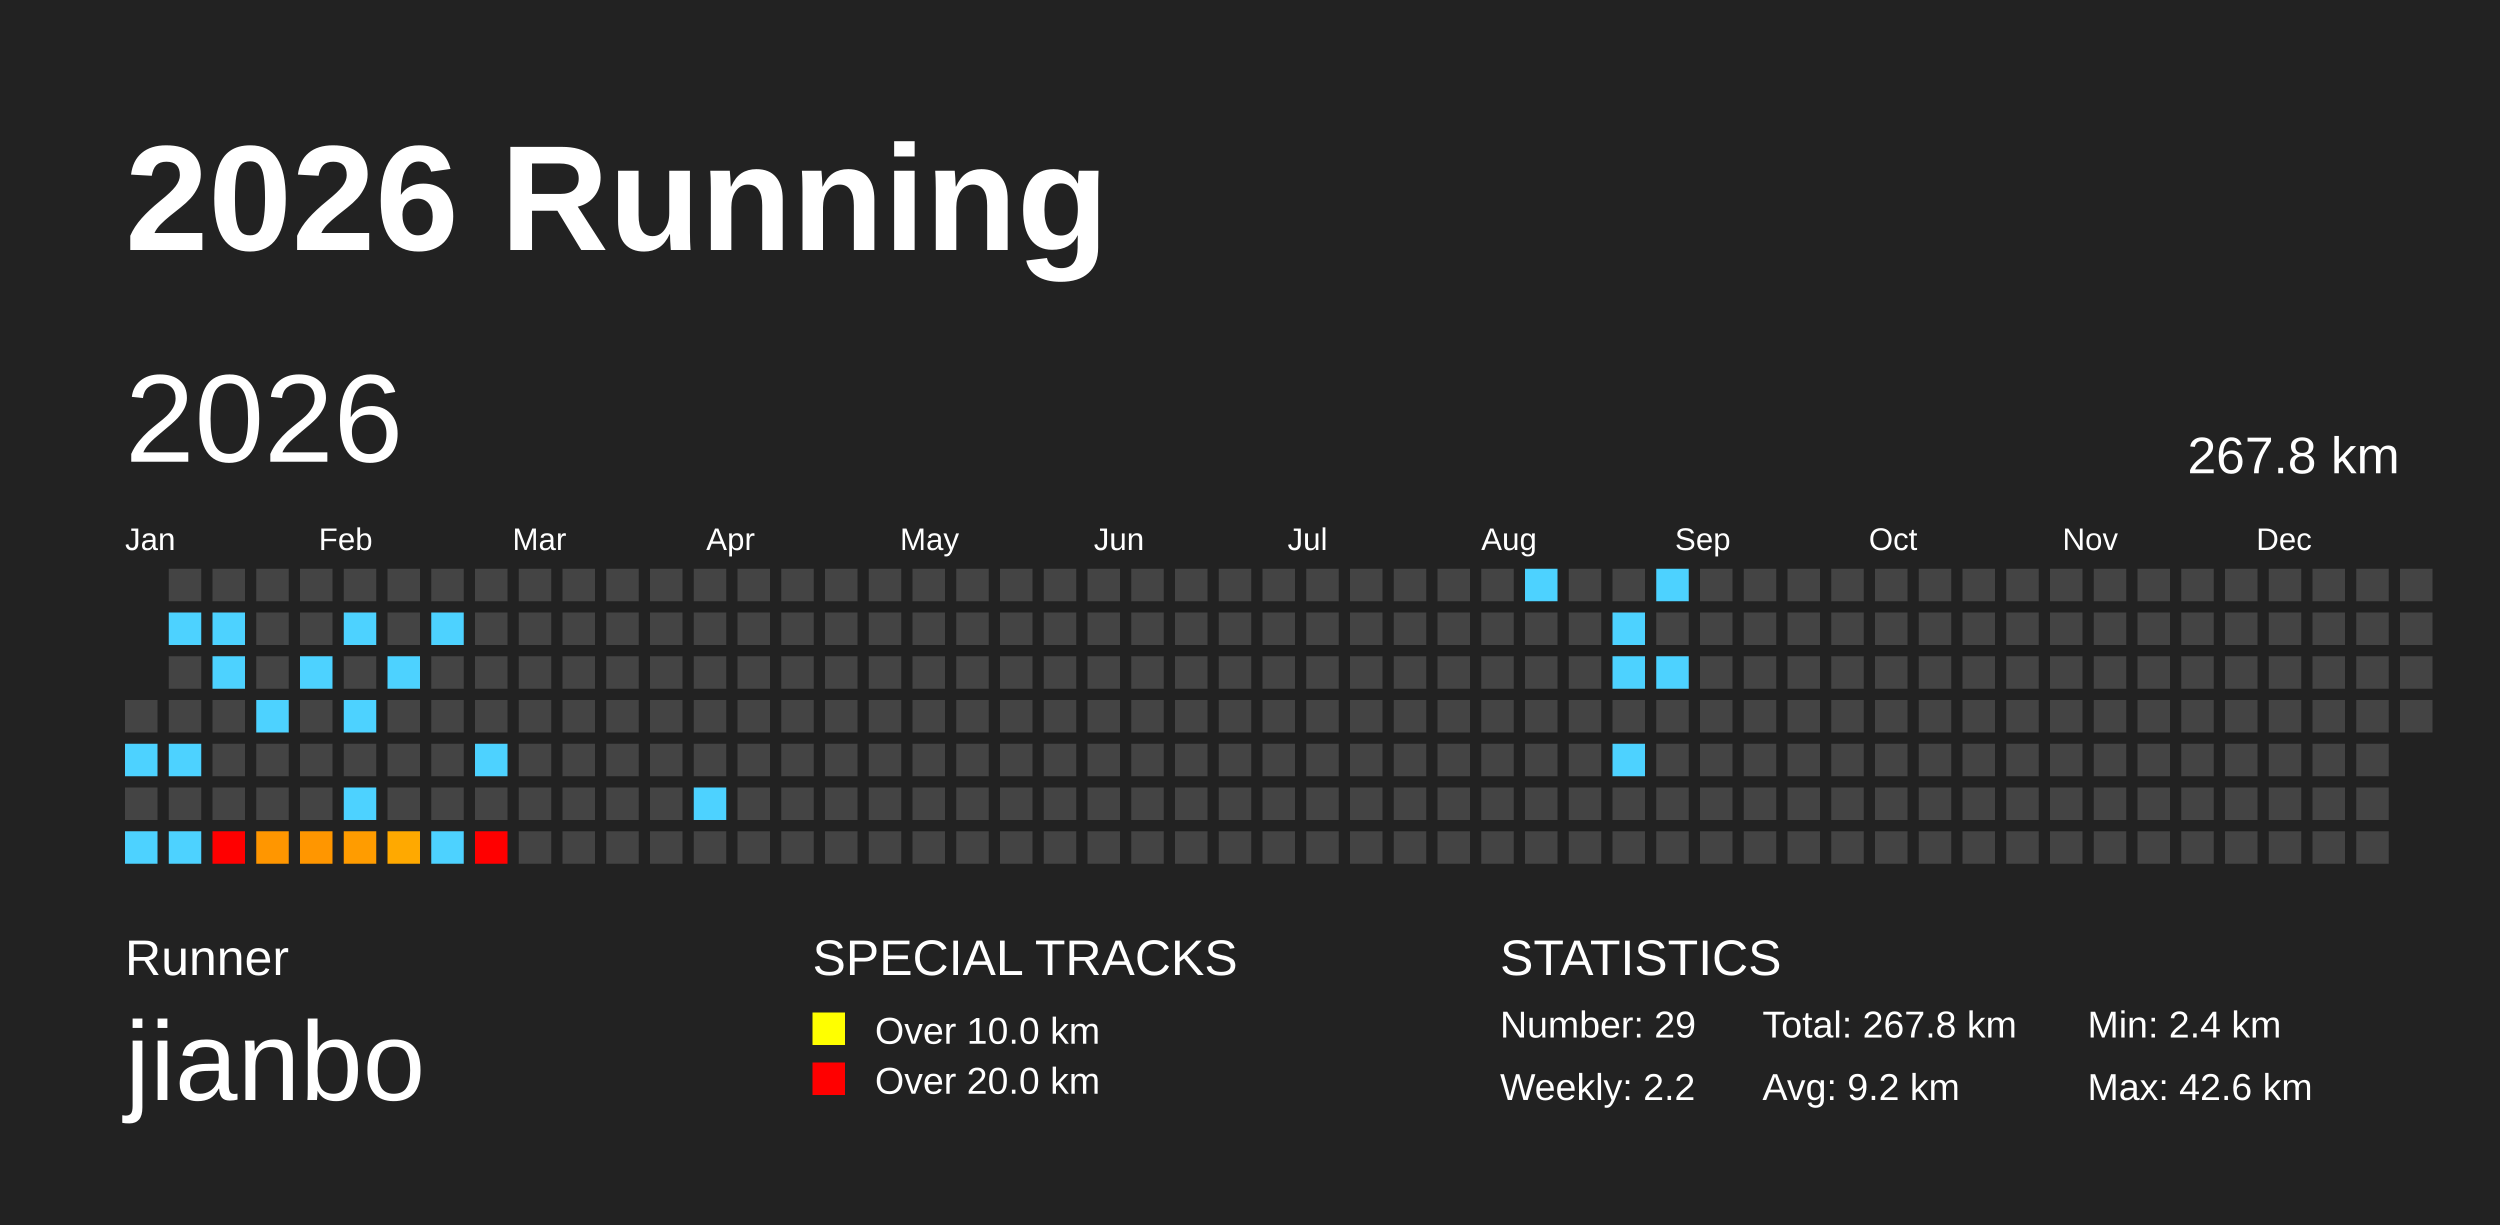
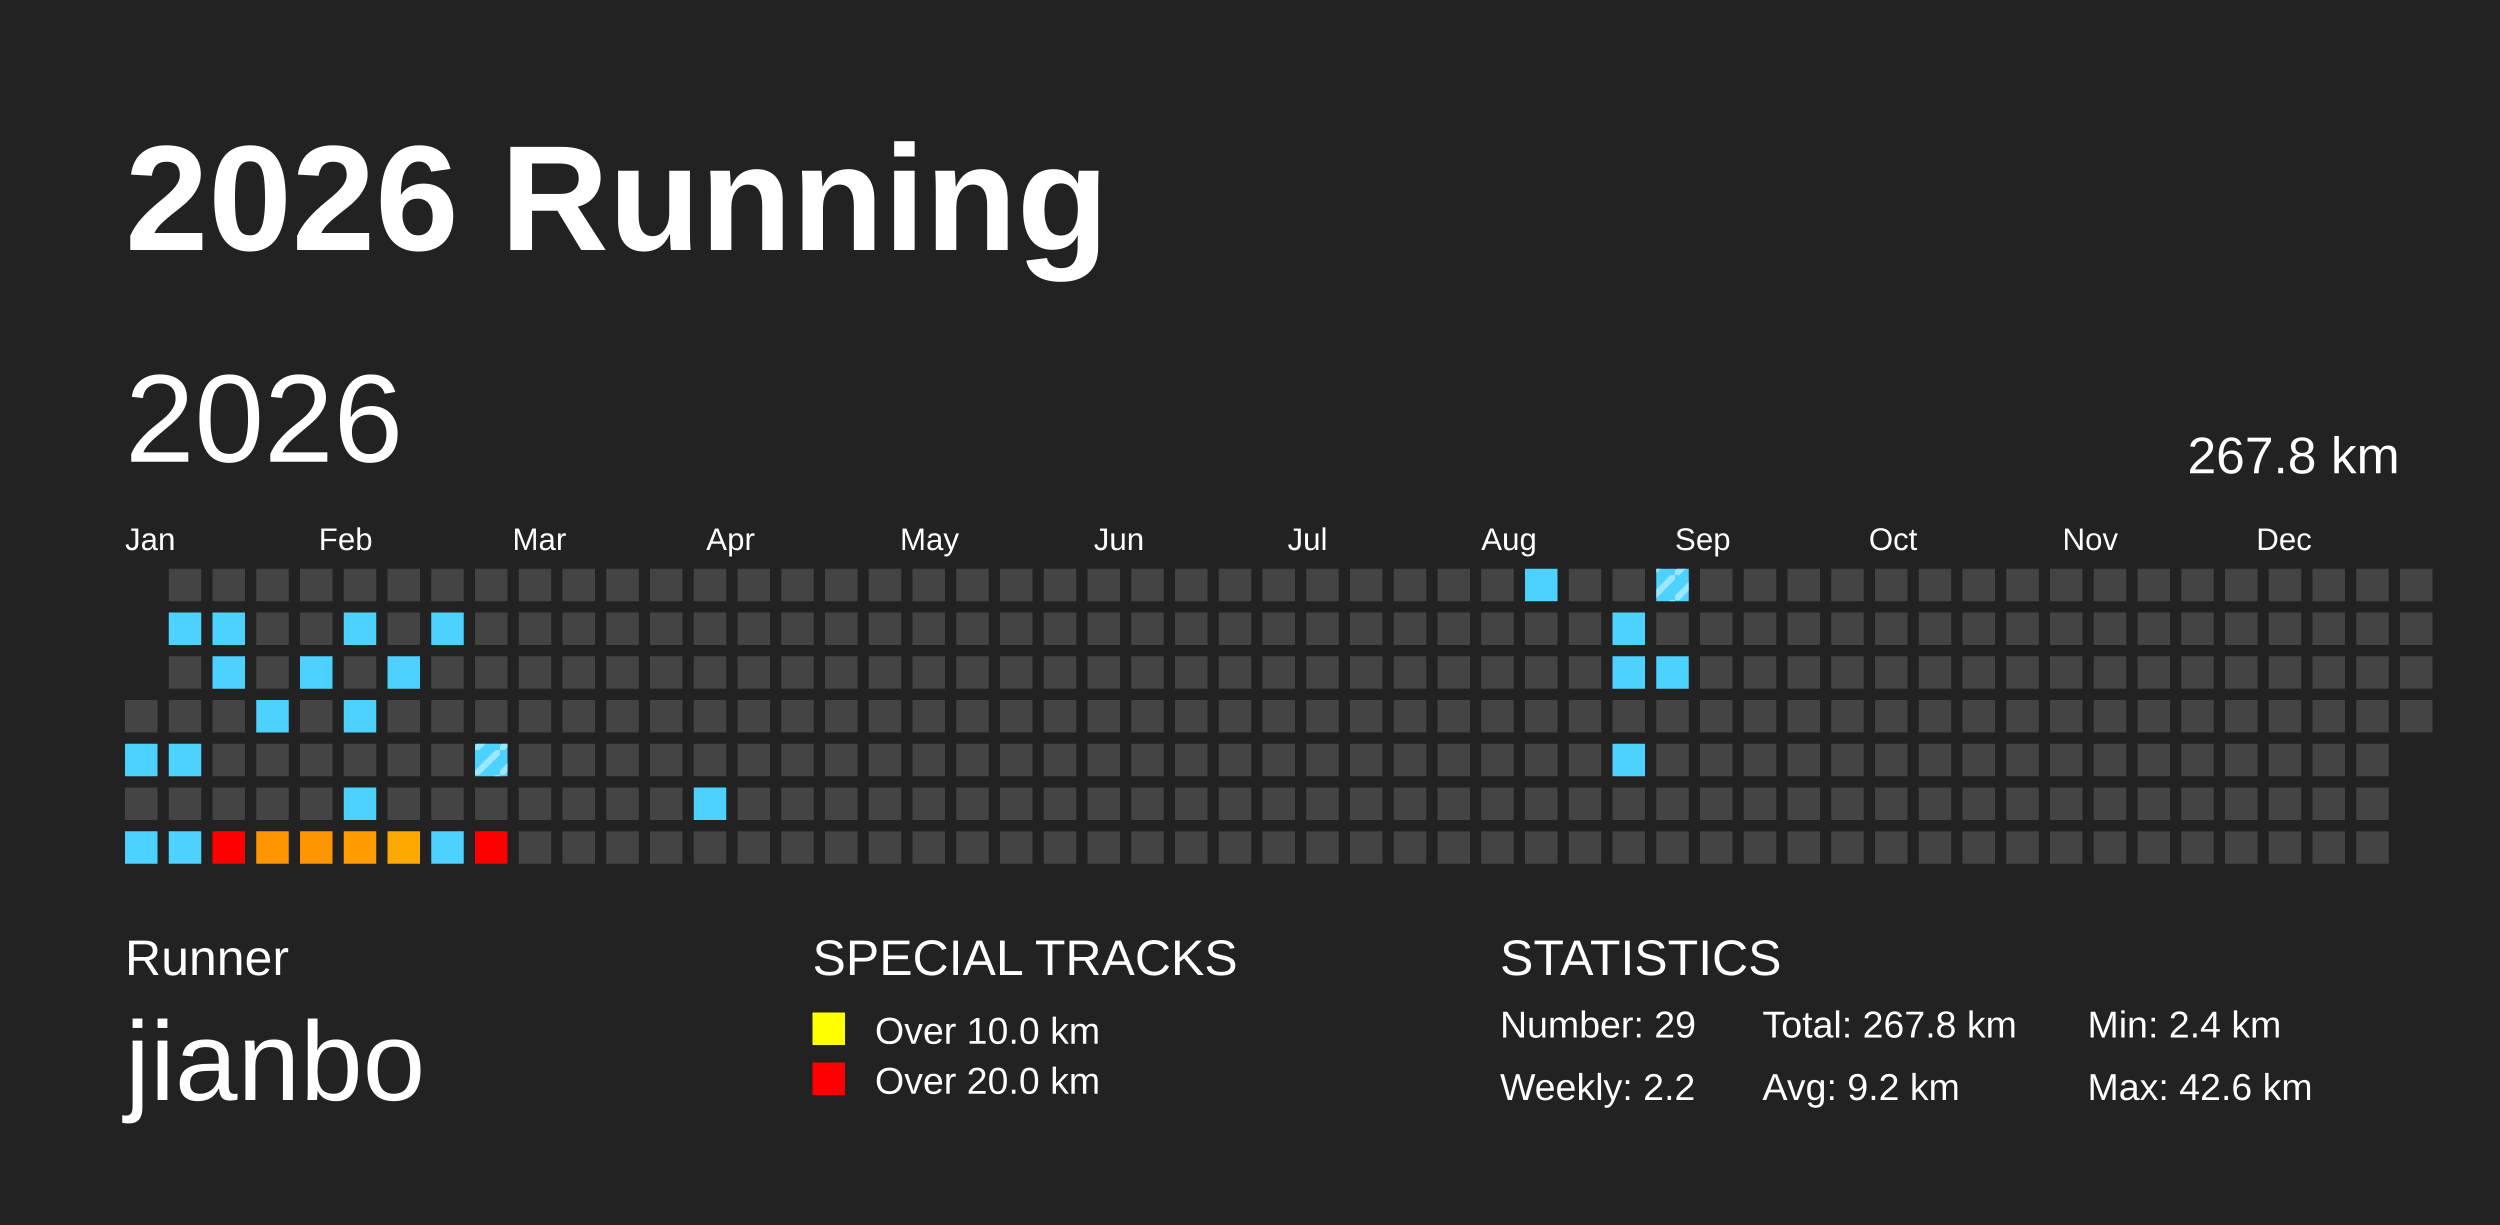
<svg xmlns="http://www.w3.org/2000/svg" baseProfile="full" height="98mm" version="1.1" viewBox="0,0,200,98" width="200mm">
  <defs>
    <pattern height="2" id="indoor-stripe" patternUnits="userSpaceOnUse" width="2">
      <line stroke="white" stroke-opacity="0.45" stroke-width="0.5" x1="0" x2="2" y1="2" y2="0" />
    </pattern>
  </defs>
  <rect fill="#222222" height="98" width="200" x="0" y="0" />
  <text fill="#FFFFFF" style="font-size:12px; font-family:Arial; font-weight:bold;" x="10" y="20">2026 Running</text>
  <text fill="#FFFFFF" style="font-size:4px; font-family:Arial" x="10" y="78">Runner</text>
  <text fill="#FFFFFF" style="font-size:9px; font-family:Arial" x="10" y="88">jianbo</text>
  <text fill="#FFFFFF" style="font-size:4px; font-family:Arial" x="65" y="78">SPECIAL TRACKS</text>
  <rect fill="yellow" height="2.6" width="2.6" x="65" y="81" />
  <text fill="#FFFFFF" style="font-size:3px; font-family:Arial" x="70" y="83.5">Over 10.0 km</text>
  <rect fill="red" height="2.6" width="2.6" x="65" y="85" />
  <text fill="#FFFFFF" style="font-size:3px; font-family:Arial" x="70" y="87.5">Over 20.0 km</text>
  <text fill="#FFFFFF" style="font-size:4px; font-family:Arial" x="120" y="78">STATISTICS</text>
  <text fill="#FFFFFF" style="font-size:3px; font-family:Arial" x="120" y="83">Number: 29</text>
  <text fill="#FFFFFF" style="font-size:3px; font-family:Arial" x="120" y="88">Weekly: 2.2</text>
  <text fill="#FFFFFF" style="font-size:3px; font-family:Arial" x="141" y="83">Total: 267.8 km</text>
  <text fill="#FFFFFF" style="font-size:3px; font-family:Arial" x="141" y="88">Avg: 9.2 km</text>
  <text fill="#FFFFFF" style="font-size:3px; font-family:Arial" x="167" y="83">Min: 2.4 km</text>
  <text fill="#FFFFFF" style="font-size:3px; font-family:Arial" x="167" y="88">Max: 42.6 km</text>
  <text dominant-baseline="hanging" fill="#FFFFFF" style="font-size:10.0px; font-family:Arial;" x="10" y="30">2026</text>
  <text dominant-baseline="hanging" fill="#FFFFFF" style="font-size:4.125px; font-family:Arial;" x="175" y="35">267.8 km</text>
  <text fill="#FFFFFF" style="font-size:2.5px; font-family:Arial" x="10.0" y="44">Jan</text>
  <text fill="#FFFFFF" style="font-size:2.5px; font-family:Arial" x="25.5" y="44">Feb</text>
  <text fill="#FFFFFF" style="font-size:2.5px; font-family:Arial" x="41.0" y="44">Mar</text>
  <text fill="#FFFFFF" style="font-size:2.5px; font-family:Arial" x="56.5" y="44">Apr</text>
  <text fill="#FFFFFF" style="font-size:2.5px; font-family:Arial" x="72.0" y="44">May</text>
  <text fill="#FFFFFF" style="font-size:2.5px; font-family:Arial" x="87.5" y="44">Jun</text>
  <text fill="#FFFFFF" style="font-size:2.5px; font-family:Arial" x="103.0" y="44">Jul</text>
  <text fill="#FFFFFF" style="font-size:2.5px; font-family:Arial" x="118.5" y="44">Aug</text>
  <text fill="#FFFFFF" style="font-size:2.5px; font-family:Arial" x="134.0" y="44">Sep</text>
  <text fill="#FFFFFF" style="font-size:2.5px; font-family:Arial" x="149.5" y="44">Oct</text>
  <text fill="#FFFFFF" style="font-size:2.5px; font-family:Arial" x="165.0" y="44">Nov</text>
  <text fill="#FFFFFF" style="font-size:2.5px; font-family:Arial" x="180.5" y="44">Dec</text>
  <rect fill="#444444" height="2.6" width="2.6" x="10.0" y="56.0" />
  <rect fill="#4dd2ff" height="2.6" width="2.6" x="10.0" y="59.5" />
  <rect fill="#444444" height="2.6" width="2.6" x="10.0" y="63.0" />
  <rect fill="#4dd2ff" height="2.6" width="2.6" x="10.0" y="66.5" />
  <rect fill="#444444" height="2.6" width="2.6" x="13.5" y="45.5" />
  <rect fill="#4dd2ff" height="2.6" width="2.6" x="13.5" y="49.0" />
  <rect fill="#444444" height="2.6" width="2.6" x="13.5" y="52.5" />
  <rect fill="#444444" height="2.6" width="2.6" x="13.5" y="56.0" />
  <rect fill="#4dd2ff" height="2.6" width="2.6" x="13.5" y="59.5" />
  <rect fill="#444444" height="2.6" width="2.6" x="13.5" y="63.0" />
  <rect fill="#4dd2ff" height="2.6" width="2.6" x="13.5" y="66.5" />
  <rect fill="#444444" height="2.6" width="2.6" x="17.0" y="45.5" />
  <rect fill="#4dd2ff" height="2.6" width="2.6" x="17.0" y="49.0" />
  <rect fill="#4dd2ff" height="2.6" width="2.6" x="17.0" y="52.5" />
  <rect fill="#444444" height="2.6" width="2.6" x="17.0" y="56.0" />
  <rect fill="#444444" height="2.6" width="2.6" x="17.0" y="59.5" />
  <rect fill="#444444" height="2.6" width="2.6" x="17.0" y="63.0" />
  <rect fill="red" height="2.6" width="2.6" x="17.0" y="66.5" />
  <rect fill="#444444" height="2.6" width="2.6" x="20.5" y="45.5" />
  <rect fill="#444444" height="2.6" width="2.6" x="20.5" y="49.0" />
  <rect fill="#444444" height="2.6" width="2.6" x="20.5" y="52.5" />
  <rect fill="#4dd2ff" height="2.6" width="2.6" x="20.5" y="56.0" />
  <rect fill="#444444" height="2.6" width="2.6" x="20.5" y="59.5" />
  <rect fill="#444444" height="2.6" width="2.6" x="20.5" y="63.0" />
  <rect fill="#ff9600" height="2.6" width="2.6" x="20.5" y="66.5" />
  <rect fill="#444444" height="2.6" width="2.6" x="24.0" y="45.5" />
  <rect fill="#444444" height="2.6" width="2.6" x="24.0" y="49.0" />
  <rect fill="#4dd2ff" height="2.6" width="2.6" x="24.0" y="52.5" />
  <rect fill="#444444" height="2.6" width="2.6" x="24.0" y="56.0" />
  <rect fill="#444444" height="2.6" width="2.6" x="24.0" y="59.5" />
  <rect fill="#444444" height="2.6" width="2.6" x="24.0" y="63.0" />
  <rect fill="#ff9600" height="2.6" width="2.6" x="24.0" y="66.5" />
  <rect fill="#444444" height="2.6" width="2.6" x="27.5" y="45.5" />
  <rect fill="#4dd2ff" height="2.6" width="2.6" x="27.5" y="49.0" />
  <rect fill="#444444" height="2.6" width="2.6" x="27.5" y="52.5" />
  <rect fill="#4dd2ff" height="2.6" width="2.6" x="27.5" y="56.0" />
  <rect fill="#444444" height="2.6" width="2.6" x="27.5" y="59.5" />
  <rect fill="#4dd2ff" height="2.6" width="2.6" x="27.5" y="63.0" />
  <rect fill="#ff9c00" height="2.6" width="2.6" x="27.5" y="66.5" />
  <rect fill="#444444" height="2.6" width="2.6" x="31.0" y="45.5" />
  <rect fill="#444444" height="2.6" width="2.6" x="31.0" y="49.0" />
  <rect fill="#4dd2ff" height="2.6" width="2.6" x="31.0" y="52.5" />
  <rect fill="#444444" height="2.6" width="2.6" x="31.0" y="56.0" />
  <rect fill="#444444" height="2.6" width="2.6" x="31.0" y="59.5" />
  <rect fill="#444444" height="2.6" width="2.6" x="31.0" y="63.0" />
  <rect fill="#ffa900" height="2.6" width="2.6" x="31.0" y="66.5" />
  <rect fill="#444444" height="2.6" width="2.6" x="34.5" y="45.5" />
  <rect fill="#4dd2ff" height="2.6" width="2.6" x="34.5" y="49.0" />
  <rect fill="#444444" height="2.6" width="2.6" x="34.5" y="52.5" />
  <rect fill="#444444" height="2.6" width="2.6" x="34.5" y="56.0" />
  <rect fill="#444444" height="2.6" width="2.6" x="34.5" y="59.5" />
  <rect fill="#444444" height="2.6" width="2.6" x="34.5" y="63.0" />
  <rect fill="#4dd2ff" height="2.6" width="2.6" x="34.5" y="66.5" />
  <rect fill="#444444" height="2.6" width="2.6" x="38.0" y="45.5" />
  <rect fill="#444444" height="2.6" width="2.6" x="38.0" y="49.0" />
  <rect fill="#444444" height="2.6" width="2.6" x="38.0" y="52.5" />
  <rect fill="#444444" height="2.6" width="2.6" x="38.0" y="56.0" />
  <rect fill="#4dd2ff" height="2.6" width="2.6" x="38.0" y="59.5" />
+   <rect fill="url(#indoor-stripe)" height="2.6" style="pointer-events: none;" width="2.6" x="38.0" y="59.5" />
  <rect fill="#444444" height="2.6" width="2.6" x="38.0" y="63.0" />
  <rect fill="red" height="2.6" width="2.6" x="38.0" y="66.5" />
  <rect fill="#444444" height="2.6" width="2.6" x="41.5" y="45.5" />
  <rect fill="#444444" height="2.6" width="2.6" x="41.5" y="49.0" />
  <rect fill="#444444" height="2.6" width="2.6" x="41.5" y="52.5" />
  <rect fill="#444444" height="2.6" width="2.6" x="41.5" y="56.0" />
  <rect fill="#444444" height="2.6" width="2.6" x="41.5" y="59.5" />
  <rect fill="#444444" height="2.6" width="2.6" x="41.5" y="63.0" />
  <rect fill="#444444" height="2.6" width="2.6" x="41.5" y="66.5" />
  <rect fill="#444444" height="2.6" width="2.6" x="45.0" y="45.5" />
  <rect fill="#444444" height="2.6" width="2.6" x="45.0" y="49.0" />
  <rect fill="#444444" height="2.6" width="2.6" x="45.0" y="52.5" />
  <rect fill="#444444" height="2.6" width="2.6" x="45.0" y="56.0" />
  <rect fill="#444444" height="2.6" width="2.6" x="45.0" y="59.5" />
  <rect fill="#444444" height="2.6" width="2.6" x="45.0" y="63.0" />
  <rect fill="#444444" height="2.6" width="2.6" x="45.0" y="66.5" />
  <rect fill="#444444" height="2.6" width="2.6" x="48.5" y="45.5" />
  <rect fill="#444444" height="2.6" width="2.6" x="48.5" y="49.0" />
  <rect fill="#444444" height="2.6" width="2.6" x="48.5" y="52.5" />
  <rect fill="#444444" height="2.6" width="2.6" x="48.5" y="56.0" />
  <rect fill="#444444" height="2.6" width="2.6" x="48.5" y="59.5" />
  <rect fill="#444444" height="2.6" width="2.6" x="48.5" y="63.0" />
  <rect fill="#444444" height="2.6" width="2.6" x="48.5" y="66.5" />
  <rect fill="#444444" height="2.6" width="2.6" x="52.0" y="45.5" />
  <rect fill="#444444" height="2.6" width="2.6" x="52.0" y="49.0" />
  <rect fill="#444444" height="2.6" width="2.6" x="52.0" y="52.5" />
  <rect fill="#444444" height="2.6" width="2.6" x="52.0" y="56.0" />
  <rect fill="#444444" height="2.6" width="2.6" x="52.0" y="59.5" />
  <rect fill="#444444" height="2.6" width="2.6" x="52.0" y="63.0" />
  <rect fill="#444444" height="2.6" width="2.6" x="52.0" y="66.5" />
  <rect fill="#444444" height="2.6" width="2.6" x="55.5" y="45.5" />
  <rect fill="#444444" height="2.6" width="2.6" x="55.5" y="49.0" />
  <rect fill="#444444" height="2.6" width="2.6" x="55.5" y="52.5" />
  <rect fill="#444444" height="2.6" width="2.6" x="55.5" y="56.0" />
  <rect fill="#444444" height="2.6" width="2.6" x="55.5" y="59.5" />
  <rect fill="#4dd2ff" height="2.6" width="2.6" x="55.5" y="63.0" />
  <rect fill="#444444" height="2.6" width="2.6" x="55.5" y="66.5" />
  <rect fill="#444444" height="2.6" width="2.6" x="59.0" y="45.5" />
  <rect fill="#444444" height="2.6" width="2.6" x="59.0" y="49.0" />
  <rect fill="#444444" height="2.6" width="2.6" x="59.0" y="52.5" />
  <rect fill="#444444" height="2.6" width="2.6" x="59.0" y="56.0" />
  <rect fill="#444444" height="2.6" width="2.6" x="59.0" y="59.5" />
  <rect fill="#444444" height="2.6" width="2.6" x="59.0" y="63.0" />
  <rect fill="#444444" height="2.6" width="2.6" x="59.0" y="66.5" />
  <rect fill="#444444" height="2.6" width="2.6" x="62.5" y="45.5" />
  <rect fill="#444444" height="2.6" width="2.6" x="62.5" y="49.0" />
  <rect fill="#444444" height="2.6" width="2.6" x="62.5" y="52.5" />
  <rect fill="#444444" height="2.6" width="2.6" x="62.5" y="56.0" />
  <rect fill="#444444" height="2.6" width="2.6" x="62.5" y="59.5" />
  <rect fill="#444444" height="2.6" width="2.6" x="62.5" y="63.0" />
  <rect fill="#444444" height="2.6" width="2.6" x="62.5" y="66.5" />
  <rect fill="#444444" height="2.6" width="2.6" x="66.0" y="45.5" />
  <rect fill="#444444" height="2.6" width="2.6" x="66.0" y="49.0" />
  <rect fill="#444444" height="2.6" width="2.6" x="66.0" y="52.5" />
  <rect fill="#444444" height="2.6" width="2.6" x="66.0" y="56.0" />
  <rect fill="#444444" height="2.6" width="2.6" x="66.0" y="59.5" />
  <rect fill="#444444" height="2.6" width="2.6" x="66.0" y="63.0" />
  <rect fill="#444444" height="2.6" width="2.6" x="66.0" y="66.5" />
  <rect fill="#444444" height="2.6" width="2.6" x="69.5" y="45.5" />
  <rect fill="#444444" height="2.6" width="2.6" x="69.5" y="49.0" />
  <rect fill="#444444" height="2.6" width="2.6" x="69.5" y="52.5" />
  <rect fill="#444444" height="2.6" width="2.6" x="69.5" y="56.0" />
  <rect fill="#444444" height="2.6" width="2.6" x="69.5" y="59.5" />
  <rect fill="#444444" height="2.6" width="2.6" x="69.5" y="63.0" />
  <rect fill="#444444" height="2.6" width="2.6" x="69.5" y="66.5" />
  <rect fill="#444444" height="2.6" width="2.6" x="73.0" y="45.5" />
  <rect fill="#444444" height="2.6" width="2.6" x="73.0" y="49.0" />
  <rect fill="#444444" height="2.6" width="2.6" x="73.0" y="52.5" />
  <rect fill="#444444" height="2.6" width="2.6" x="73.0" y="56.0" />
  <rect fill="#444444" height="2.6" width="2.6" x="73.0" y="59.5" />
  <rect fill="#444444" height="2.6" width="2.6" x="73.0" y="63.0" />
  <rect fill="#444444" height="2.6" width="2.6" x="73.0" y="66.5" />
  <rect fill="#444444" height="2.6" width="2.6" x="76.5" y="45.5" />
  <rect fill="#444444" height="2.6" width="2.6" x="76.5" y="49.0" />
  <rect fill="#444444" height="2.6" width="2.6" x="76.5" y="52.5" />
  <rect fill="#444444" height="2.6" width="2.6" x="76.5" y="56.0" />
  <rect fill="#444444" height="2.6" width="2.6" x="76.5" y="59.5" />
  <rect fill="#444444" height="2.6" width="2.6" x="76.5" y="63.0" />
  <rect fill="#444444" height="2.6" width="2.6" x="76.5" y="66.5" />
  <rect fill="#444444" height="2.6" width="2.6" x="80.0" y="45.5" />
  <rect fill="#444444" height="2.6" width="2.6" x="80.0" y="49.0" />
  <rect fill="#444444" height="2.6" width="2.6" x="80.0" y="52.5" />
  <rect fill="#444444" height="2.6" width="2.6" x="80.0" y="56.0" />
  <rect fill="#444444" height="2.6" width="2.6" x="80.0" y="59.5" />
  <rect fill="#444444" height="2.6" width="2.6" x="80.0" y="63.0" />
  <rect fill="#444444" height="2.6" width="2.6" x="80.0" y="66.5" />
  <rect fill="#444444" height="2.6" width="2.6" x="83.5" y="45.5" />
  <rect fill="#444444" height="2.6" width="2.6" x="83.5" y="49.0" />
  <rect fill="#444444" height="2.6" width="2.6" x="83.5" y="52.5" />
  <rect fill="#444444" height="2.6" width="2.6" x="83.5" y="56.0" />
  <rect fill="#444444" height="2.6" width="2.6" x="83.5" y="59.5" />
  <rect fill="#444444" height="2.6" width="2.6" x="83.5" y="63.0" />
  <rect fill="#444444" height="2.6" width="2.6" x="83.5" y="66.5" />
  <rect fill="#444444" height="2.6" width="2.6" x="87.0" y="45.5" />
  <rect fill="#444444" height="2.6" width="2.6" x="87.0" y="49.0" />
  <rect fill="#444444" height="2.6" width="2.6" x="87.0" y="52.5" />
  <rect fill="#444444" height="2.6" width="2.6" x="87.0" y="56.0" />
  <rect fill="#444444" height="2.6" width="2.6" x="87.0" y="59.5" />
  <rect fill="#444444" height="2.6" width="2.6" x="87.0" y="63.0" />
  <rect fill="#444444" height="2.6" width="2.6" x="87.0" y="66.5" />
  <rect fill="#444444" height="2.6" width="2.6" x="90.5" y="45.5" />
  <rect fill="#444444" height="2.6" width="2.6" x="90.5" y="49.0" />
  <rect fill="#444444" height="2.6" width="2.6" x="90.5" y="52.5" />
  <rect fill="#444444" height="2.6" width="2.6" x="90.5" y="56.0" />
  <rect fill="#444444" height="2.6" width="2.6" x="90.5" y="59.5" />
  <rect fill="#444444" height="2.6" width="2.6" x="90.5" y="63.0" />
  <rect fill="#444444" height="2.6" width="2.6" x="90.5" y="66.5" />
  <rect fill="#444444" height="2.6" width="2.6" x="94.0" y="45.5" />
  <rect fill="#444444" height="2.6" width="2.6" x="94.0" y="49.0" />
  <rect fill="#444444" height="2.6" width="2.6" x="94.0" y="52.5" />
  <rect fill="#444444" height="2.6" width="2.6" x="94.0" y="56.0" />
  <rect fill="#444444" height="2.6" width="2.6" x="94.0" y="59.5" />
  <rect fill="#444444" height="2.6" width="2.6" x="94.0" y="63.0" />
  <rect fill="#444444" height="2.6" width="2.6" x="94.0" y="66.5" />
  <rect fill="#444444" height="2.6" width="2.6" x="97.5" y="45.5" />
  <rect fill="#444444" height="2.6" width="2.6" x="97.5" y="49.0" />
  <rect fill="#444444" height="2.6" width="2.6" x="97.5" y="52.5" />
  <rect fill="#444444" height="2.6" width="2.6" x="97.5" y="56.0" />
  <rect fill="#444444" height="2.6" width="2.6" x="97.5" y="59.5" />
  <rect fill="#444444" height="2.6" width="2.6" x="97.5" y="63.0" />
  <rect fill="#444444" height="2.6" width="2.6" x="97.5" y="66.5" />
  <rect fill="#444444" height="2.6" width="2.6" x="101.0" y="45.5" />
  <rect fill="#444444" height="2.6" width="2.6" x="101.0" y="49.0" />
  <rect fill="#444444" height="2.6" width="2.6" x="101.0" y="52.5" />
  <rect fill="#444444" height="2.6" width="2.6" x="101.0" y="56.0" />
  <rect fill="#444444" height="2.6" width="2.6" x="101.0" y="59.5" />
  <rect fill="#444444" height="2.6" width="2.6" x="101.0" y="63.0" />
  <rect fill="#444444" height="2.6" width="2.6" x="101.0" y="66.5" />
  <rect fill="#444444" height="2.6" width="2.6" x="104.5" y="45.5" />
  <rect fill="#444444" height="2.6" width="2.6" x="104.5" y="49.0" />
  <rect fill="#444444" height="2.6" width="2.6" x="104.5" y="52.5" />
  <rect fill="#444444" height="2.6" width="2.6" x="104.5" y="56.0" />
  <rect fill="#444444" height="2.6" width="2.6" x="104.5" y="59.5" />
  <rect fill="#444444" height="2.6" width="2.6" x="104.5" y="63.0" />
  <rect fill="#444444" height="2.6" width="2.6" x="104.5" y="66.5" />
  <rect fill="#444444" height="2.6" width="2.6" x="108.0" y="45.5" />
  <rect fill="#444444" height="2.6" width="2.6" x="108.0" y="49.0" />
  <rect fill="#444444" height="2.6" width="2.6" x="108.0" y="52.5" />
  <rect fill="#444444" height="2.6" width="2.6" x="108.0" y="56.0" />
  <rect fill="#444444" height="2.6" width="2.6" x="108.0" y="59.5" />
  <rect fill="#444444" height="2.6" width="2.6" x="108.0" y="63.0" />
  <rect fill="#444444" height="2.6" width="2.6" x="108.0" y="66.5" />
  <rect fill="#444444" height="2.6" width="2.6" x="111.5" y="45.5" />
  <rect fill="#444444" height="2.6" width="2.6" x="111.5" y="49.0" />
  <rect fill="#444444" height="2.6" width="2.6" x="111.5" y="52.5" />
  <rect fill="#444444" height="2.6" width="2.6" x="111.5" y="56.0" />
  <rect fill="#444444" height="2.6" width="2.6" x="111.5" y="59.5" />
  <rect fill="#444444" height="2.6" width="2.6" x="111.5" y="63.0" />
  <rect fill="#444444" height="2.6" width="2.6" x="111.5" y="66.5" />
  <rect fill="#444444" height="2.6" width="2.6" x="115.0" y="45.5" />
  <rect fill="#444444" height="2.6" width="2.6" x="115.0" y="49.0" />
  <rect fill="#444444" height="2.6" width="2.6" x="115.0" y="52.5" />
  <rect fill="#444444" height="2.6" width="2.6" x="115.0" y="56.0" />
  <rect fill="#444444" height="2.6" width="2.6" x="115.0" y="59.5" />
  <rect fill="#444444" height="2.6" width="2.6" x="115.0" y="63.0" />
  <rect fill="#444444" height="2.6" width="2.6" x="115.0" y="66.5" />
  <rect fill="#444444" height="2.6" width="2.6" x="118.5" y="45.5" />
  <rect fill="#444444" height="2.6" width="2.6" x="118.5" y="49.0" />
  <rect fill="#444444" height="2.6" width="2.6" x="118.5" y="52.5" />
  <rect fill="#444444" height="2.6" width="2.6" x="118.5" y="56.0" />
  <rect fill="#444444" height="2.6" width="2.6" x="118.5" y="59.5" />
  <rect fill="#444444" height="2.6" width="2.6" x="118.5" y="63.0" />
  <rect fill="#444444" height="2.6" width="2.6" x="118.5" y="66.5" />
  <rect fill="#4dd2ff" height="2.6" width="2.6" x="122.0" y="45.5" />
  <rect fill="#444444" height="2.6" width="2.6" x="122.0" y="49.0" />
  <rect fill="#444444" height="2.6" width="2.6" x="122.0" y="52.5" />
  <rect fill="#444444" height="2.6" width="2.6" x="122.0" y="56.0" />
  <rect fill="#444444" height="2.6" width="2.6" x="122.0" y="59.5" />
  <rect fill="#444444" height="2.6" width="2.6" x="122.0" y="63.0" />
  <rect fill="#444444" height="2.6" width="2.6" x="122.0" y="66.5" />
  <rect fill="#444444" height="2.6" width="2.6" x="125.5" y="45.5" />
  <rect fill="#444444" height="2.6" width="2.6" x="125.5" y="49.0" />
  <rect fill="#444444" height="2.6" width="2.6" x="125.5" y="52.5" />
  <rect fill="#444444" height="2.6" width="2.6" x="125.5" y="56.0" />
  <rect fill="#444444" height="2.6" width="2.6" x="125.5" y="59.5" />
  <rect fill="#444444" height="2.6" width="2.6" x="125.5" y="63.0" />
  <rect fill="#444444" height="2.6" width="2.6" x="125.5" y="66.5" />
  <rect fill="#444444" height="2.6" width="2.6" x="129.0" y="45.5" />
  <rect fill="#4dd2ff" height="2.6" width="2.6" x="129.0" y="49.0" />
  <rect fill="#4dd2ff" height="2.6" width="2.6" x="129.0" y="52.5" />
  <rect fill="#444444" height="2.6" width="2.6" x="129.0" y="56.0" />
  <rect fill="#4dd2ff" height="2.6" width="2.6" x="129.0" y="59.5" />
  <rect fill="#444444" height="2.6" width="2.6" x="129.0" y="63.0" />
  <rect fill="#444444" height="2.6" width="2.6" x="129.0" y="66.5" />
  <rect fill="#4dd2ff" height="2.6" width="2.6" x="132.5" y="45.5" />
+   <rect fill="url(#indoor-stripe)" height="2.6" style="pointer-events: none;" width="2.6" x="132.5" y="45.5" />
  <rect fill="#444444" height="2.6" width="2.6" x="132.5" y="49.0" />
  <rect fill="#4dd2ff" height="2.6" width="2.6" x="132.5" y="52.5" />
  <rect fill="#444444" height="2.6" width="2.6" x="132.5" y="56.0" />
  <rect fill="#444444" height="2.6" width="2.6" x="132.5" y="59.5" />
  <rect fill="#444444" height="2.6" width="2.6" x="132.5" y="63.0" />
  <rect fill="#444444" height="2.6" width="2.6" x="132.5" y="66.5" />
  <rect fill="#444444" height="2.6" width="2.6" x="136.0" y="45.5" />
  <rect fill="#444444" height="2.6" width="2.6" x="136.0" y="49.0" />
  <rect fill="#444444" height="2.6" width="2.6" x="136.0" y="52.5" />
  <rect fill="#444444" height="2.6" width="2.6" x="136.0" y="56.0" />
  <rect fill="#444444" height="2.6" width="2.6" x="136.0" y="59.5" />
  <rect fill="#444444" height="2.6" width="2.6" x="136.0" y="63.0" />
  <rect fill="#444444" height="2.6" width="2.6" x="136.0" y="66.5" />
  <rect fill="#444444" height="2.6" width="2.6" x="139.5" y="45.5" />
  <rect fill="#444444" height="2.6" width="2.6" x="139.5" y="49.0" />
  <rect fill="#444444" height="2.6" width="2.6" x="139.5" y="52.5" />
  <rect fill="#444444" height="2.6" width="2.6" x="139.5" y="56.0" />
  <rect fill="#444444" height="2.6" width="2.6" x="139.5" y="59.5" />
  <rect fill="#444444" height="2.6" width="2.6" x="139.5" y="63.0" />
  <rect fill="#444444" height="2.6" width="2.6" x="139.5" y="66.5" />
  <rect fill="#444444" height="2.6" width="2.6" x="143.0" y="45.5" />
  <rect fill="#444444" height="2.6" width="2.6" x="143.0" y="49.0" />
  <rect fill="#444444" height="2.6" width="2.6" x="143.0" y="52.5" />
  <rect fill="#444444" height="2.6" width="2.6" x="143.0" y="56.0" />
  <rect fill="#444444" height="2.6" width="2.6" x="143.0" y="59.5" />
  <rect fill="#444444" height="2.6" width="2.6" x="143.0" y="63.0" />
  <rect fill="#444444" height="2.6" width="2.6" x="143.0" y="66.5" />
  <rect fill="#444444" height="2.6" width="2.6" x="146.5" y="45.5" />
  <rect fill="#444444" height="2.6" width="2.6" x="146.5" y="49.0" />
  <rect fill="#444444" height="2.6" width="2.6" x="146.5" y="52.5" />
  <rect fill="#444444" height="2.6" width="2.6" x="146.5" y="56.0" />
  <rect fill="#444444" height="2.6" width="2.6" x="146.5" y="59.5" />
  <rect fill="#444444" height="2.6" width="2.6" x="146.5" y="63.0" />
  <rect fill="#444444" height="2.6" width="2.6" x="146.5" y="66.5" />
  <rect fill="#444444" height="2.6" width="2.6" x="150.0" y="45.5" />
  <rect fill="#444444" height="2.6" width="2.6" x="150.0" y="49.0" />
  <rect fill="#444444" height="2.6" width="2.6" x="150.0" y="52.5" />
  <rect fill="#444444" height="2.6" width="2.6" x="150.0" y="56.0" />
  <rect fill="#444444" height="2.6" width="2.6" x="150.0" y="59.5" />
  <rect fill="#444444" height="2.6" width="2.6" x="150.0" y="63.0" />
  <rect fill="#444444" height="2.6" width="2.6" x="150.0" y="66.5" />
  <rect fill="#444444" height="2.6" width="2.6" x="153.5" y="45.5" />
  <rect fill="#444444" height="2.6" width="2.6" x="153.5" y="49.0" />
  <rect fill="#444444" height="2.6" width="2.6" x="153.5" y="52.5" />
  <rect fill="#444444" height="2.6" width="2.6" x="153.5" y="56.0" />
  <rect fill="#444444" height="2.6" width="2.6" x="153.5" y="59.5" />
  <rect fill="#444444" height="2.6" width="2.6" x="153.5" y="63.0" />
  <rect fill="#444444" height="2.6" width="2.6" x="153.5" y="66.5" />
  <rect fill="#444444" height="2.6" width="2.6" x="157.0" y="45.5" />
  <rect fill="#444444" height="2.6" width="2.6" x="157.0" y="49.0" />
  <rect fill="#444444" height="2.6" width="2.6" x="157.0" y="52.5" />
  <rect fill="#444444" height="2.6" width="2.6" x="157.0" y="56.0" />
  <rect fill="#444444" height="2.6" width="2.6" x="157.0" y="59.5" />
  <rect fill="#444444" height="2.6" width="2.6" x="157.0" y="63.0" />
  <rect fill="#444444" height="2.6" width="2.6" x="157.0" y="66.5" />
  <rect fill="#444444" height="2.6" width="2.6" x="160.5" y="45.5" />
  <rect fill="#444444" height="2.6" width="2.6" x="160.5" y="49.0" />
  <rect fill="#444444" height="2.6" width="2.6" x="160.5" y="52.5" />
  <rect fill="#444444" height="2.6" width="2.6" x="160.5" y="56.0" />
  <rect fill="#444444" height="2.6" width="2.6" x="160.5" y="59.5" />
  <rect fill="#444444" height="2.6" width="2.6" x="160.5" y="63.0" />
  <rect fill="#444444" height="2.6" width="2.6" x="160.5" y="66.5" />
  <rect fill="#444444" height="2.6" width="2.6" x="164.0" y="45.5" />
  <rect fill="#444444" height="2.6" width="2.6" x="164.0" y="49.0" />
  <rect fill="#444444" height="2.6" width="2.6" x="164.0" y="52.5" />
  <rect fill="#444444" height="2.6" width="2.6" x="164.0" y="56.0" />
  <rect fill="#444444" height="2.6" width="2.6" x="164.0" y="59.5" />
  <rect fill="#444444" height="2.6" width="2.6" x="164.0" y="63.0" />
  <rect fill="#444444" height="2.6" width="2.6" x="164.0" y="66.5" />
  <rect fill="#444444" height="2.6" width="2.6" x="167.5" y="45.5" />
  <rect fill="#444444" height="2.6" width="2.6" x="167.5" y="49.0" />
  <rect fill="#444444" height="2.6" width="2.6" x="167.5" y="52.5" />
  <rect fill="#444444" height="2.6" width="2.6" x="167.5" y="56.0" />
  <rect fill="#444444" height="2.6" width="2.6" x="167.5" y="59.5" />
  <rect fill="#444444" height="2.6" width="2.6" x="167.5" y="63.0" />
  <rect fill="#444444" height="2.6" width="2.6" x="167.5" y="66.5" />
  <rect fill="#444444" height="2.6" width="2.6" x="171.0" y="45.5" />
  <rect fill="#444444" height="2.6" width="2.6" x="171.0" y="49.0" />
  <rect fill="#444444" height="2.6" width="2.6" x="171.0" y="52.5" />
  <rect fill="#444444" height="2.6" width="2.6" x="171.0" y="56.0" />
  <rect fill="#444444" height="2.6" width="2.6" x="171.0" y="59.5" />
  <rect fill="#444444" height="2.6" width="2.6" x="171.0" y="63.0" />
  <rect fill="#444444" height="2.6" width="2.6" x="171.0" y="66.5" />
  <rect fill="#444444" height="2.6" width="2.6" x="174.5" y="45.5" />
  <rect fill="#444444" height="2.6" width="2.6" x="174.5" y="49.0" />
  <rect fill="#444444" height="2.6" width="2.6" x="174.5" y="52.5" />
  <rect fill="#444444" height="2.6" width="2.6" x="174.5" y="56.0" />
  <rect fill="#444444" height="2.6" width="2.6" x="174.5" y="59.5" />
  <rect fill="#444444" height="2.6" width="2.6" x="174.5" y="63.0" />
  <rect fill="#444444" height="2.6" width="2.6" x="174.5" y="66.5" />
  <rect fill="#444444" height="2.6" width="2.6" x="178.0" y="45.5" />
  <rect fill="#444444" height="2.6" width="2.6" x="178.0" y="49.0" />
  <rect fill="#444444" height="2.6" width="2.6" x="178.0" y="52.5" />
  <rect fill="#444444" height="2.6" width="2.6" x="178.0" y="56.0" />
  <rect fill="#444444" height="2.6" width="2.6" x="178.0" y="59.5" />
  <rect fill="#444444" height="2.6" width="2.6" x="178.0" y="63.0" />
  <rect fill="#444444" height="2.6" width="2.6" x="178.0" y="66.5" />
  <rect fill="#444444" height="2.6" width="2.6" x="181.5" y="45.5" />
  <rect fill="#444444" height="2.6" width="2.6" x="181.5" y="49.0" />
  <rect fill="#444444" height="2.6" width="2.6" x="181.5" y="52.5" />
  <rect fill="#444444" height="2.6" width="2.6" x="181.5" y="56.0" />
  <rect fill="#444444" height="2.6" width="2.6" x="181.5" y="59.5" />
  <rect fill="#444444" height="2.6" width="2.6" x="181.5" y="63.0" />
  <rect fill="#444444" height="2.6" width="2.6" x="181.5" y="66.5" />
  <rect fill="#444444" height="2.6" width="2.6" x="185.0" y="45.5" />
  <rect fill="#444444" height="2.6" width="2.6" x="185.0" y="49.0" />
  <rect fill="#444444" height="2.6" width="2.6" x="185.0" y="52.5" />
  <rect fill="#444444" height="2.6" width="2.6" x="185.0" y="56.0" />
  <rect fill="#444444" height="2.6" width="2.6" x="185.0" y="59.5" />
  <rect fill="#444444" height="2.6" width="2.6" x="185.0" y="63.0" />
  <rect fill="#444444" height="2.6" width="2.6" x="185.0" y="66.5" />
  <rect fill="#444444" height="2.6" width="2.6" x="188.5" y="45.5" />
  <rect fill="#444444" height="2.6" width="2.6" x="188.5" y="49.0" />
  <rect fill="#444444" height="2.6" width="2.6" x="188.5" y="52.5" />
  <rect fill="#444444" height="2.6" width="2.6" x="188.5" y="56.0" />
  <rect fill="#444444" height="2.6" width="2.6" x="188.5" y="59.5" />
  <rect fill="#444444" height="2.6" width="2.6" x="188.5" y="63.0" />
  <rect fill="#444444" height="2.6" width="2.6" x="188.5" y="66.5" />
  <rect fill="#444444" height="2.6" width="2.6" x="192.0" y="45.5" />
  <rect fill="#444444" height="2.6" width="2.6" x="192.0" y="49.0" />
  <rect fill="#444444" height="2.6" width="2.6" x="192.0" y="52.5" />
  <rect fill="#444444" height="2.6" width="2.6" x="192.0" y="56.0" />
</svg>
